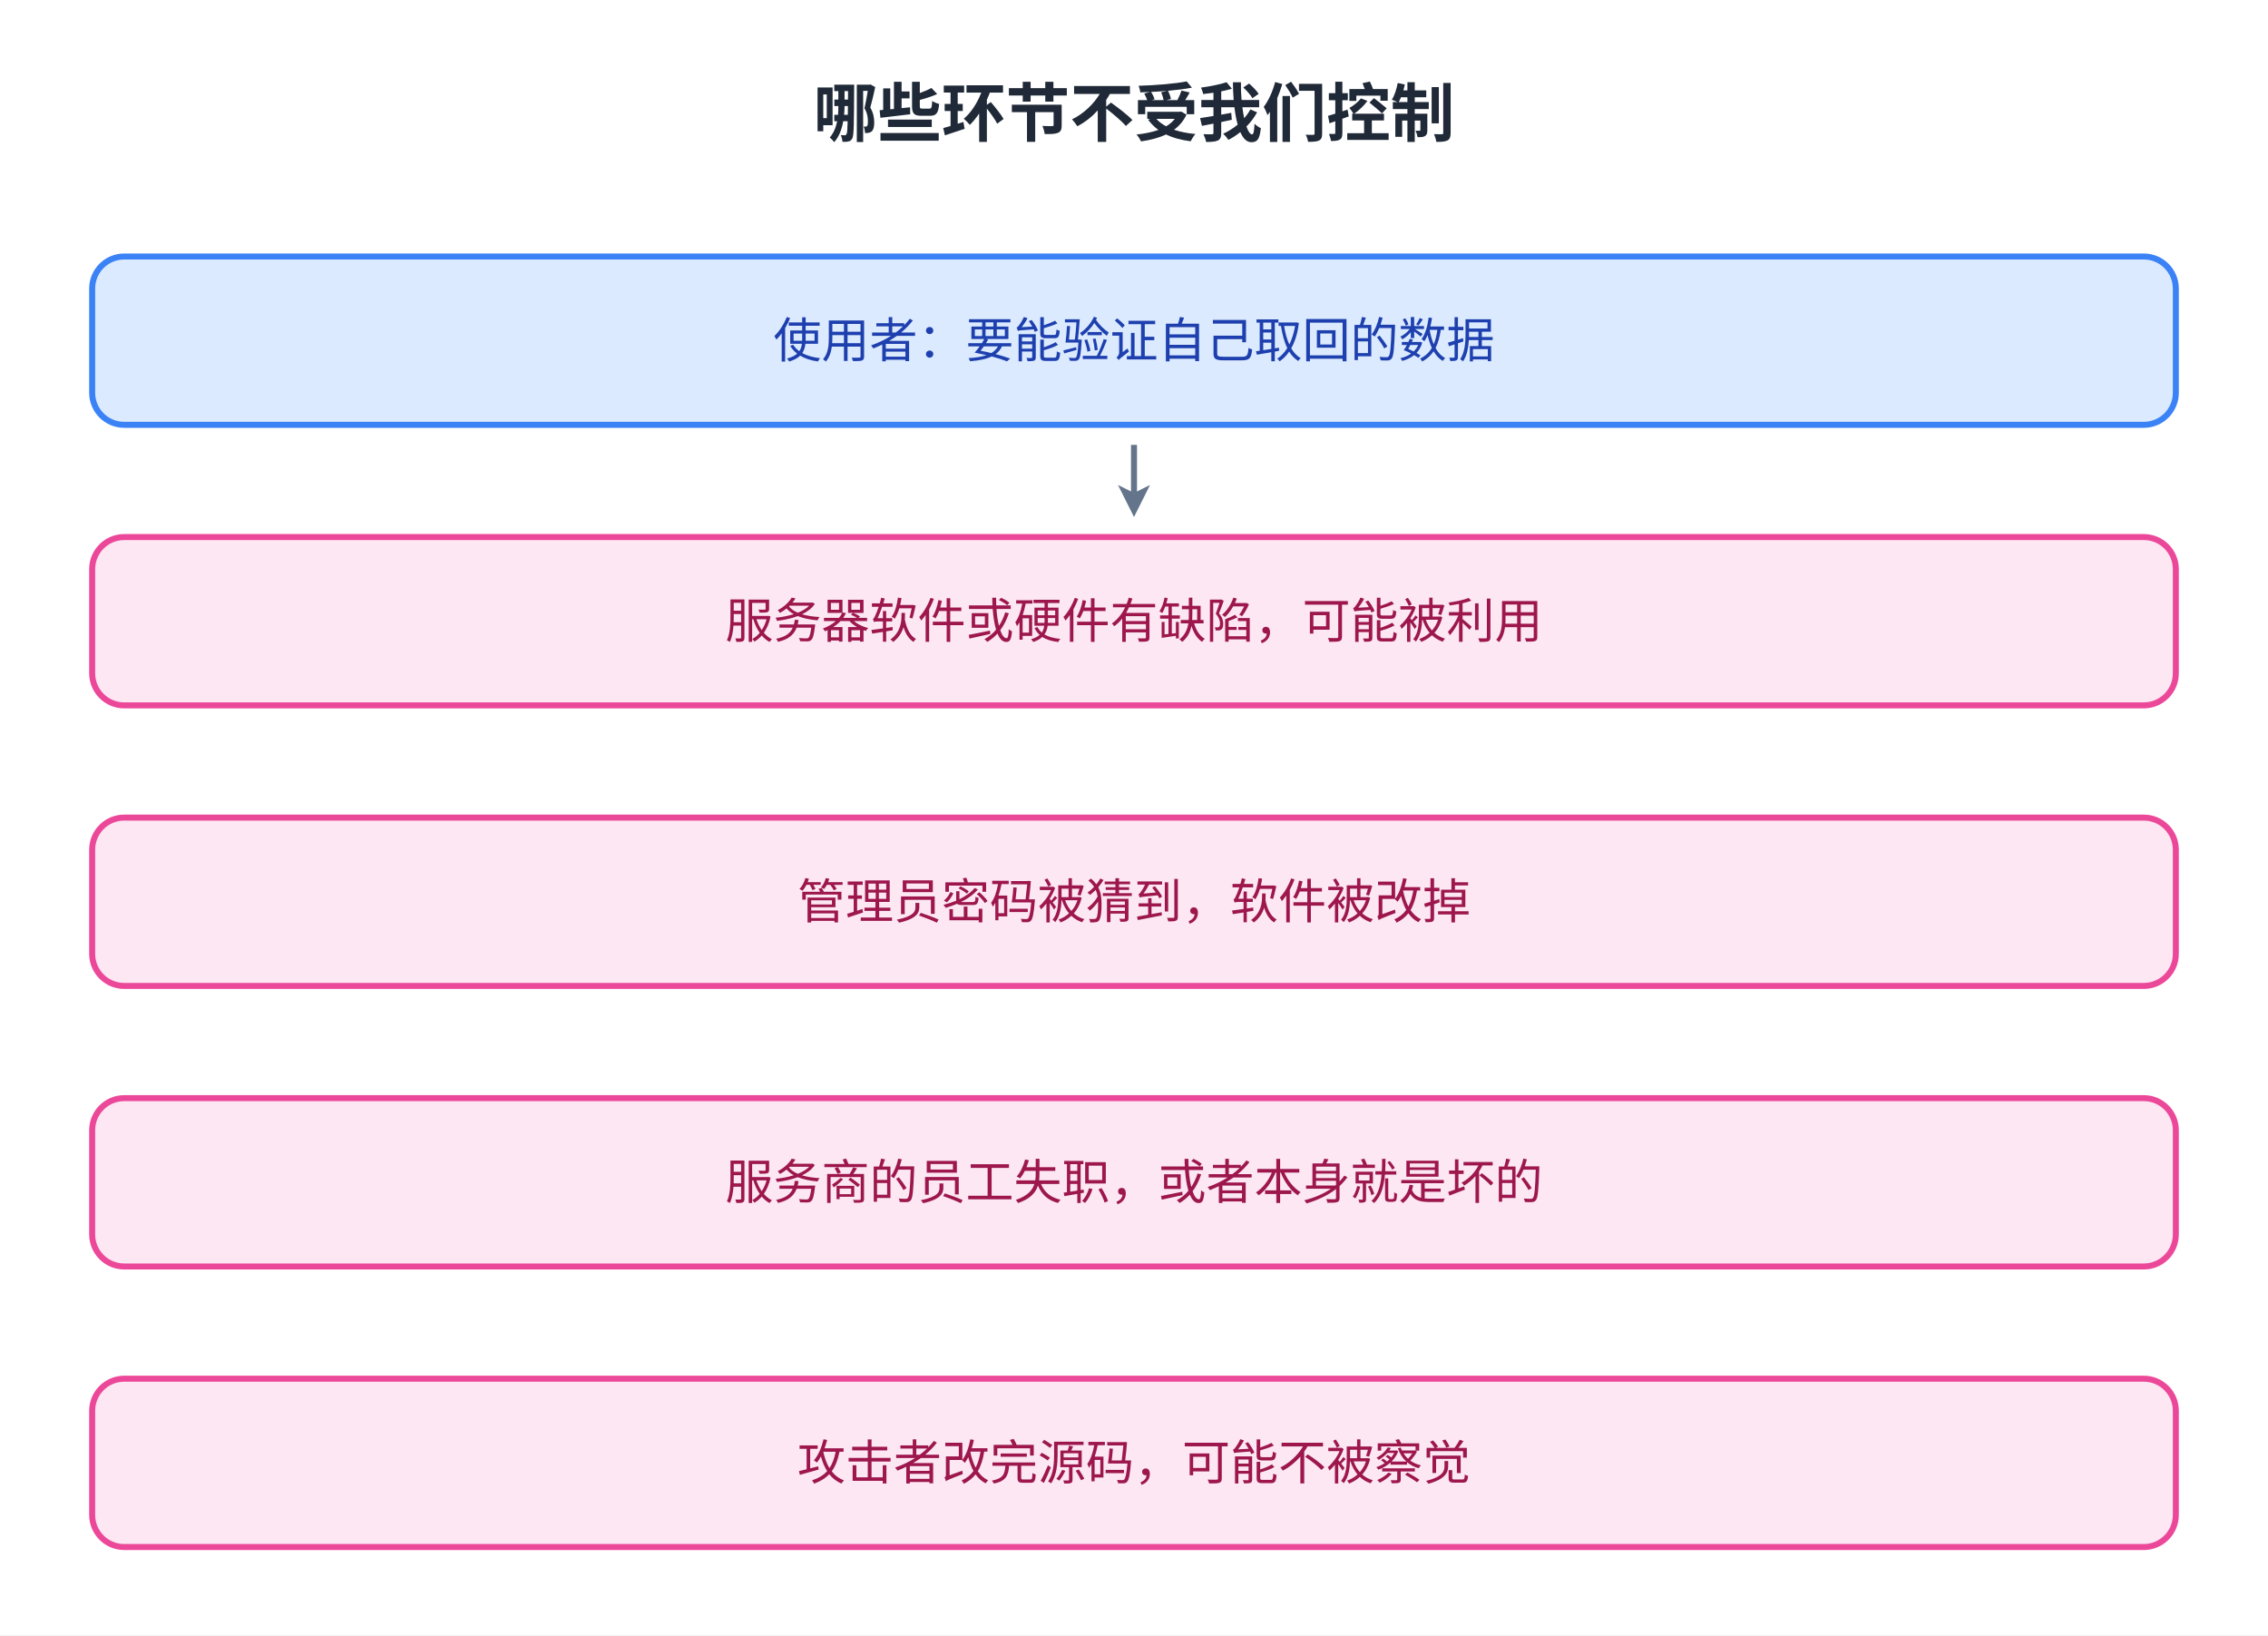
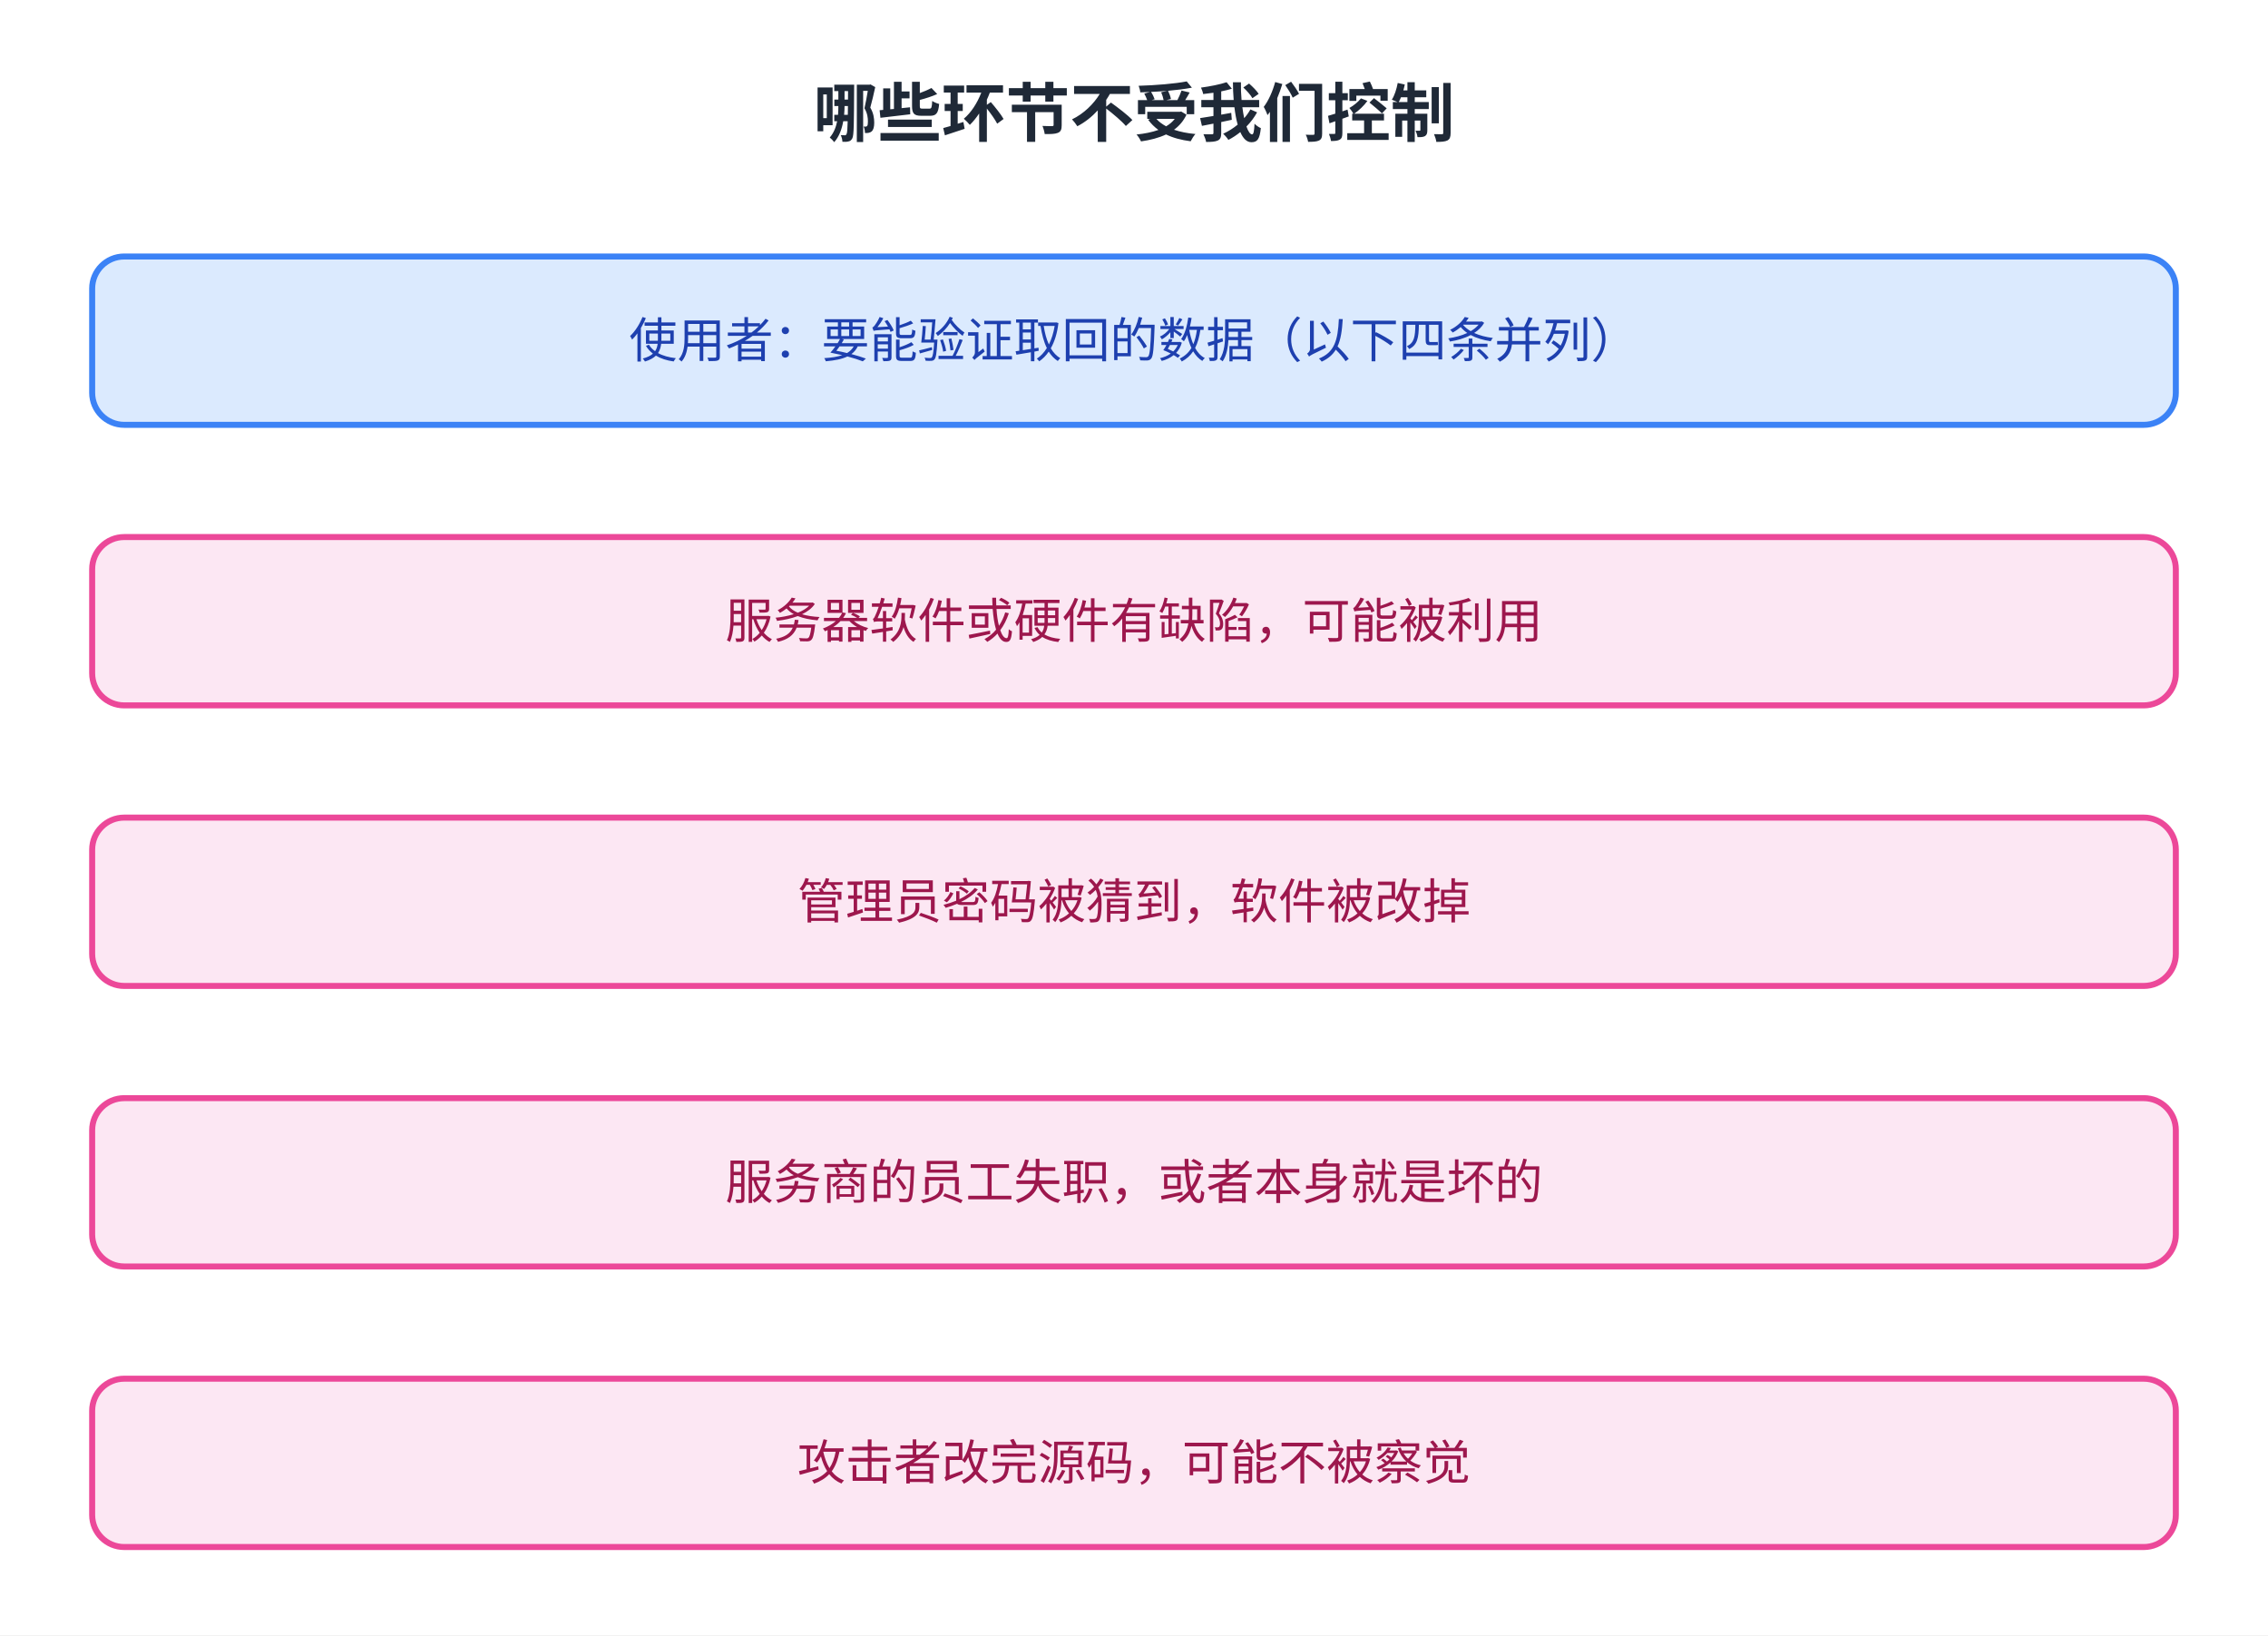
<svg xmlns="http://www.w3.org/2000/svg" viewBox="0 0 566 408" width="566" height="408" role="img" aria-labelledby="fig-sundr-1-title fig-sundr-1-desc">
  <defs>
    <style>
      text { font-family: 'PingFang SC', 'Microsoft YaHei', 'Noto Sans CJK SC', system-ui, sans-serif; }
    </style>
    <marker id="arrow" markerWidth="8" markerHeight="8" refX="2" refY="4" orient="auto" markerUnits="userSpaceOnUse">
      <path d="M0,0 L8,4 L0,8 L2,4 z" fill="#64748b" />
    </marker>
  </defs>
  <rect x="0" y="0" width="566" height="408" fill="#ffffff" />
  <text x="283" y="34" font-size="16" font-weight="600" fill="#1f2937" text-anchor="middle">哪些环节不受我们控制</text>
  <rect x="23" y="64" width="520" height="42" rx="8" fill="#dbeafe" stroke="#3b82f6" stroke-width="1.5" />
-   <text x="283" y="89.2" font-size="12" fill="#1e40af" text-anchor="middle">使用者：要能验证自己取回的数据</text>
-   <path d="M283,111 L283,123" fill="none" stroke="#64748b" stroke-width="1.5" marker-end="url(#arrow)" />
+   <text x="283" y="89.2" font-size="12" fill="#1e40af" text-anchor="middle">使用者：要能验证取回的数据（以下四条并列）</text>
  <rect x="23" y="134" width="520" height="42" rx="8" fill="#fce7f3" stroke="#ec4899" stroke-width="1.5" />
  <text x="283" y="159.2" font-size="12" fill="#9d174d" text-anchor="middle">服务器软件或硬件有缺陷，可能被利用</text>
  <rect x="23" y="204" width="520" height="42" rx="8" fill="#fce7f3" stroke="#ec4899" stroke-width="1.5" />
  <text x="283" y="229.2" font-size="12" fill="#9d174d" text-anchor="middle">管理员密码被猜到，软件被改掉</text>
  <rect x="23" y="274" width="520" height="42" rx="8" fill="#fce7f3" stroke="#ec4899" stroke-width="1.5" />
  <text x="283" y="299.2" font-size="12" fill="#9d174d" text-anchor="middle">服务商的员工失职，或者本身就是坏的</text>
  <rect x="23" y="344" width="520" height="42" rx="8" fill="#fce7f3" stroke="#ec4899" stroke-width="1.5" />
  <text x="283" y="369.2" font-size="12" fill="#9d174d" text-anchor="middle">攻击者改完源码，可能不被察觉</text>
</svg>
